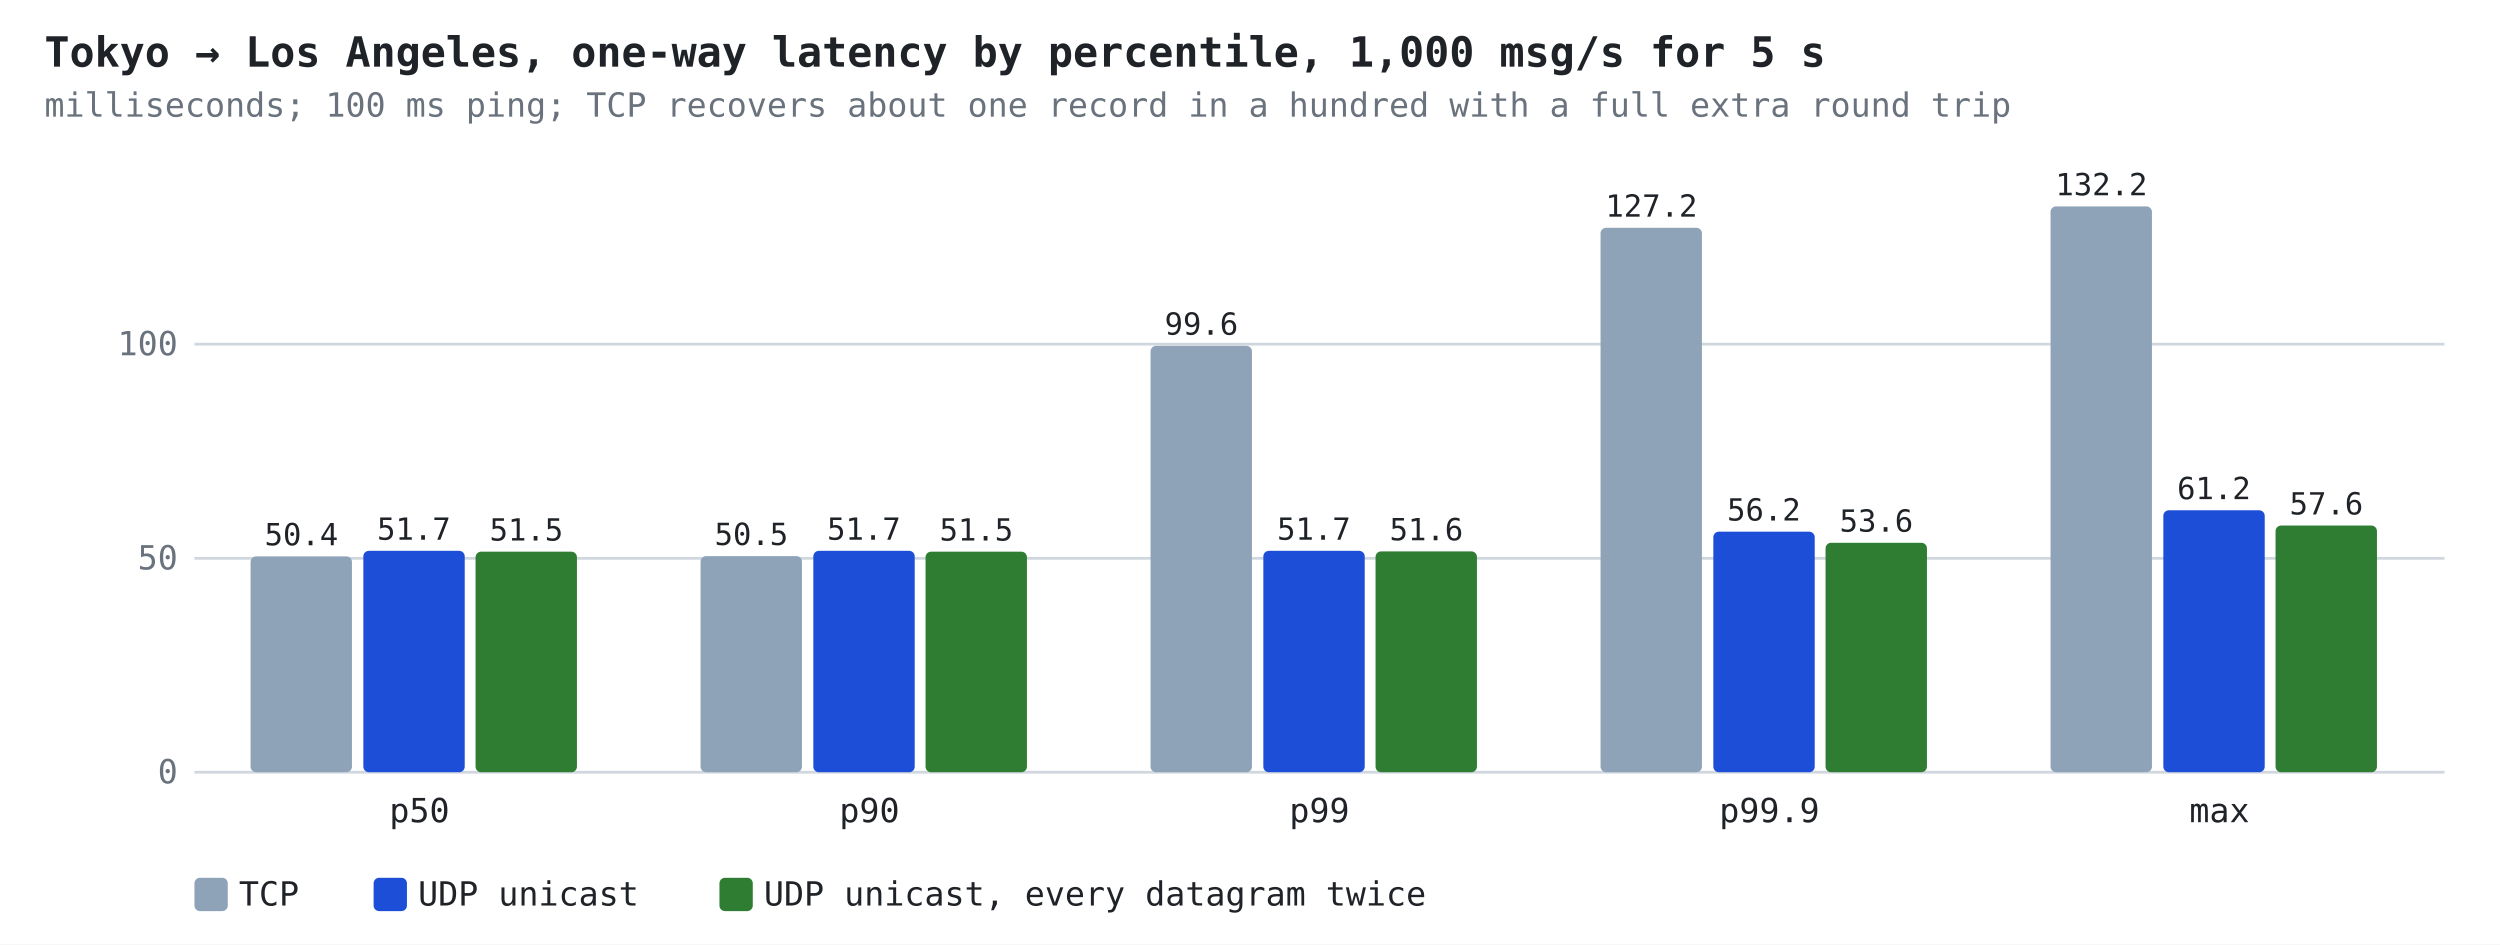
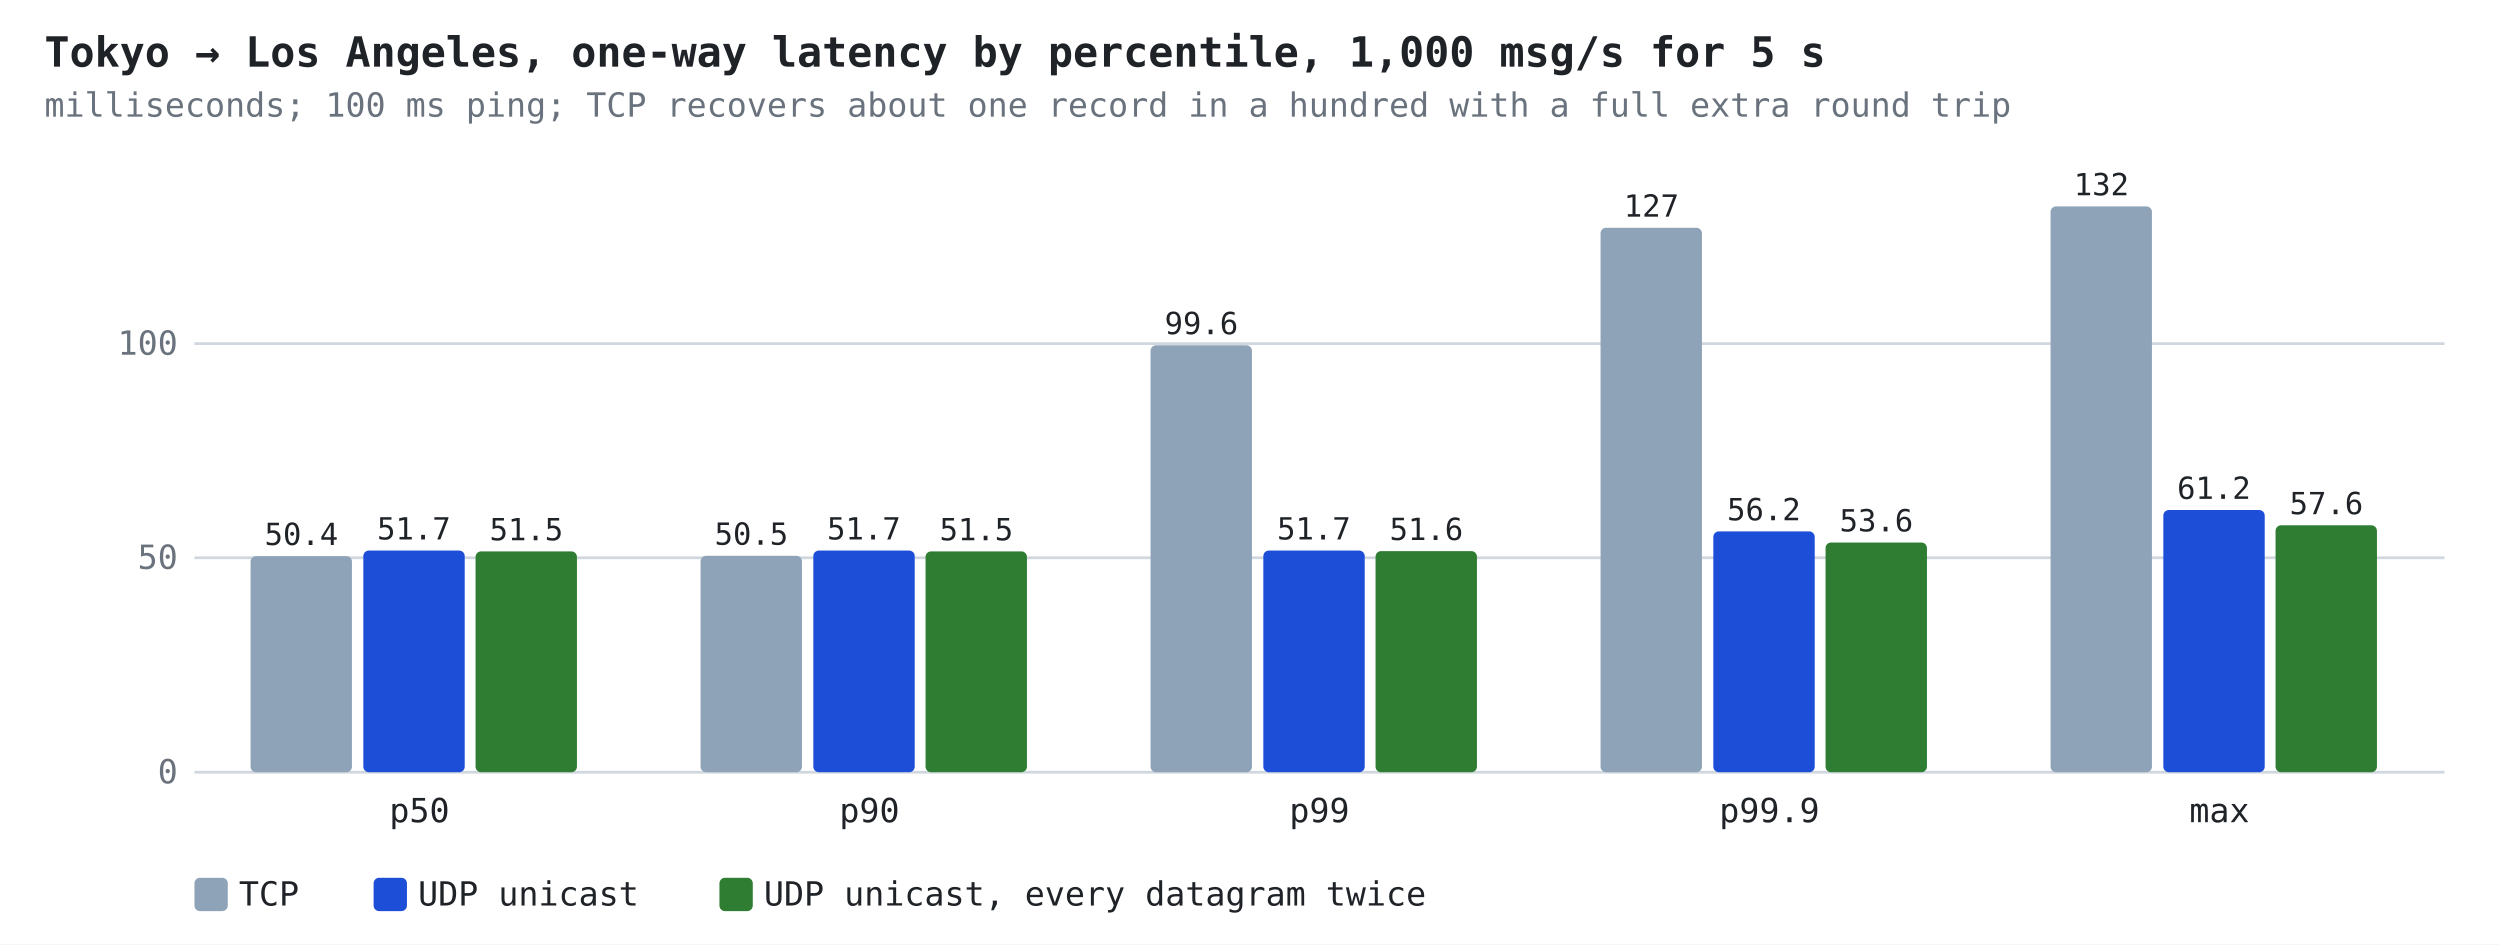
<svg xmlns="http://www.w3.org/2000/svg" viewBox="0 0 900 340" width="900" height="340" font-family="JetBrains Mono, SFMono-Regular, Menlo, monospace" font-size="12">
  <defs>
    <marker id="a" markerWidth="8" markerHeight="8" refX="7" refY="4" orient="auto">
      <path d="M0,0 L8,4 L0,8 z" fill="#1f2328" />
    </marker>
    <marker id="n" markerWidth="8" markerHeight="8" refX="7" refY="4" orient="auto">
      <path d="M0,0 L8,4 L0,8 z" fill="#1d4ed8" />
    </marker>
    <marker id="r" markerWidth="8" markerHeight="8" refX="7" refY="4" orient="auto">
      <path d="M0,0 L8,4 L0,8 z" fill="#c0392b" />
    </marker>
  </defs>
  <rect width="900" height="340" fill="white" />
  <text x="16" y="24" font-size="15" font-weight="bold" fill="#1f2328">Tokyo → Los Angeles, one-way latency by percentile, 1,000 msg/s for 5 s</text>
  <text x="16" y="42" fill="#6a737d">milliseconds; 100 ms ping; TCP recovers about one record in a hundred with a full extra round trip</text>
  <line x1="70" x2="880" y1="278.0" y2="278.0" stroke="#d0d7de" />
  <text x="64" y="282.0" text-anchor="end" fill="#6a737d">0</text>
-   <line x1="70" x2="880" y1="201.0" y2="201.0" stroke="#d0d7de" />
-   <text x="64" y="205.0" text-anchor="end" fill="#6a737d">50</text>
-   <line x1="70" x2="880" y1="123.9" y2="123.9" stroke="#d0d7de" />
-   <text x="64" y="127.9" text-anchor="end" fill="#6a737d">100</text>
-   <rect x="90.2" y="200.3" width="36.5" height="77.7" fill="#8fa3b8" rx="2" />
-   <text x="108.5" y="196.3" text-anchor="middle" fill="#1f2328" font-size="11">50.4</text>
-   <rect x="130.8" y="198.3" width="36.5" height="79.7" fill="#1d4ed8" rx="2" />
-   <text x="149.0" y="194.3" text-anchor="middle" fill="#1f2328" font-size="11">51.7</text>
-   <rect x="171.2" y="198.6" width="36.5" height="79.4" fill="#2e7d32" rx="2" />
-   <text x="189.5" y="194.6" text-anchor="middle" fill="#1f2328" font-size="11">51.5</text>
+   <line x1="70" x2="880" y1="200.8" y2="200.8" stroke="#d0d7de" />
+   <text x="64" y="204.8" text-anchor="end" fill="#6a737d">50</text>
+   <line x1="70" x2="880" y1="123.7" y2="123.7" stroke="#d0d7de" />
+   <text x="64" y="127.7" text-anchor="end" fill="#6a737d">100</text>
+   <rect x="90.2" y="200.2" width="36.5" height="77.8" fill="#8fa3b8" rx="2" />
+   <text x="108.5" y="196.2" text-anchor="middle" fill="#1f2328" font-size="11">50.4</text>
+   <rect x="130.8" y="198.2" width="36.5" height="79.8" fill="#1d4ed8" rx="2" />
+   <text x="149.0" y="194.2" text-anchor="middle" fill="#1f2328" font-size="11">51.7</text>
+   <rect x="171.2" y="198.5" width="36.5" height="79.5" fill="#2e7d32" rx="2" />
+   <text x="189.5" y="194.5" text-anchor="middle" fill="#1f2328" font-size="11">51.5</text>
  <text x="151.0" y="296" text-anchor="middle" fill="#1f2328">p50</text>
-   <rect x="252.2" y="200.2" width="36.5" height="77.8" fill="#8fa3b8" rx="2" />
-   <text x="270.5" y="196.2" text-anchor="middle" fill="#1f2328" font-size="11">50.5</text>
-   <rect x="292.8" y="198.3" width="36.5" height="79.7" fill="#1d4ed8" rx="2" />
-   <text x="311.0" y="194.3" text-anchor="middle" fill="#1f2328" font-size="11">51.7</text>
-   <rect x="333.2" y="198.6" width="36.5" height="79.4" fill="#2e7d32" rx="2" />
-   <text x="351.5" y="194.6" text-anchor="middle" fill="#1f2328" font-size="11">51.5</text>
+   <rect x="252.2" y="200.1" width="36.5" height="77.9" fill="#8fa3b8" rx="2" />
+   <text x="270.5" y="196.1" text-anchor="middle" fill="#1f2328" font-size="11">50.5</text>
+   <rect x="292.8" y="198.2" width="36.5" height="79.8" fill="#1d4ed8" rx="2" />
+   <text x="311.0" y="194.2" text-anchor="middle" fill="#1f2328" font-size="11">51.7</text>
+   <rect x="333.2" y="198.5" width="36.5" height="79.5" fill="#2e7d32" rx="2" />
+   <text x="351.5" y="194.5" text-anchor="middle" fill="#1f2328" font-size="11">51.5</text>
  <text x="313.0" y="296" text-anchor="middle" fill="#1f2328">p90</text>
-   <rect x="414.2" y="124.5" width="36.5" height="153.5" fill="#8fa3b8" rx="2" />
-   <text x="432.5" y="120.5" text-anchor="middle" fill="#1f2328" font-size="11">99.6</text>
-   <rect x="454.8" y="198.3" width="36.5" height="79.7" fill="#1d4ed8" rx="2" />
-   <text x="473.0" y="194.3" text-anchor="middle" fill="#1f2328" font-size="11">51.7</text>
-   <rect x="495.2" y="198.5" width="36.5" height="79.5" fill="#2e7d32" rx="2" />
-   <text x="513.5" y="194.5" text-anchor="middle" fill="#1f2328" font-size="11">51.6</text>
+   <rect x="414.2" y="124.3" width="36.5" height="153.7" fill="#8fa3b8" rx="2" />
+   <text x="432.5" y="120.3" text-anchor="middle" fill="#1f2328" font-size="11">99.6</text>
+   <rect x="454.8" y="198.2" width="36.5" height="79.8" fill="#1d4ed8" rx="2" />
+   <text x="473.0" y="194.2" text-anchor="middle" fill="#1f2328" font-size="11">51.7</text>
+   <rect x="495.2" y="198.4" width="36.5" height="79.6" fill="#2e7d32" rx="2" />
+   <text x="513.5" y="194.4" text-anchor="middle" fill="#1f2328" font-size="11">51.6</text>
  <text x="475.0" y="296" text-anchor="middle" fill="#1f2328">p99</text>
  <rect x="576.2" y="82.0" width="36.5" height="196.0" fill="#8fa3b8" rx="2" />
-   <text x="594.5" y="78.0" text-anchor="middle" fill="#1f2328" font-size="11">127.2</text>
-   <rect x="616.8" y="191.4" width="36.5" height="86.6" fill="#1d4ed8" rx="2" />
-   <text x="635.0" y="187.4" text-anchor="middle" fill="#1f2328" font-size="11">56.2</text>
-   <rect x="657.2" y="195.4" width="36.5" height="82.6" fill="#2e7d32" rx="2" />
-   <text x="675.5" y="191.4" text-anchor="middle" fill="#1f2328" font-size="11">53.6</text>
+   <text x="594.5" y="78.0" text-anchor="middle" fill="#1f2328" font-size="11">127</text>
+   <rect x="616.8" y="191.3" width="36.5" height="86.7" fill="#1d4ed8" rx="2" />
+   <text x="635.0" y="187.3" text-anchor="middle" fill="#1f2328" font-size="11">56.2</text>
+   <rect x="657.2" y="195.3" width="36.5" height="82.7" fill="#2e7d32" rx="2" />
+   <text x="675.5" y="191.3" text-anchor="middle" fill="#1f2328" font-size="11">53.6</text>
  <text x="637.0" y="296" text-anchor="middle" fill="#1f2328">p99.9</text>
  <rect x="738.2" y="74.3" width="36.5" height="203.7" fill="#8fa3b8" rx="2" />
-   <text x="756.5" y="70.3" text-anchor="middle" fill="#1f2328" font-size="11">132.2</text>
-   <rect x="778.8" y="183.7" width="36.5" height="94.3" fill="#1d4ed8" rx="2" />
-   <text x="797.0" y="179.7" text-anchor="middle" fill="#1f2328" font-size="11">61.2</text>
-   <rect x="819.2" y="189.2" width="36.5" height="88.8" fill="#2e7d32" rx="2" />
-   <text x="837.5" y="185.2" text-anchor="middle" fill="#1f2328" font-size="11">57.6</text>
+   <text x="756.5" y="70.3" text-anchor="middle" fill="#1f2328" font-size="11">132</text>
+   <rect x="778.8" y="183.6" width="36.5" height="94.4" fill="#1d4ed8" rx="2" />
+   <text x="797.0" y="179.6" text-anchor="middle" fill="#1f2328" font-size="11">61.2</text>
+   <rect x="819.2" y="189.1" width="36.5" height="88.9" fill="#2e7d32" rx="2" />
+   <text x="837.5" y="185.1" text-anchor="middle" fill="#1f2328" font-size="11">57.6</text>
  <text x="799.0" y="296" text-anchor="middle" fill="#1f2328">max</text>
  <rect x="70" y="316" width="12" height="12" fill="#8fa3b8" rx="2" />
  <text x="86" y="326" fill="#1f2328">TCP</text>
  <rect x="134.5" y="316" width="12" height="12" fill="#1d4ed8" rx="2" />
  <text x="150.5" y="326" fill="#1f2328">UDP unicast</text>
  <rect x="259.0" y="316" width="12" height="12" fill="#2e7d32" rx="2" />
  <text x="275.0" y="326" fill="#1f2328">UDP unicast, every datagram twice</text>
</svg>
